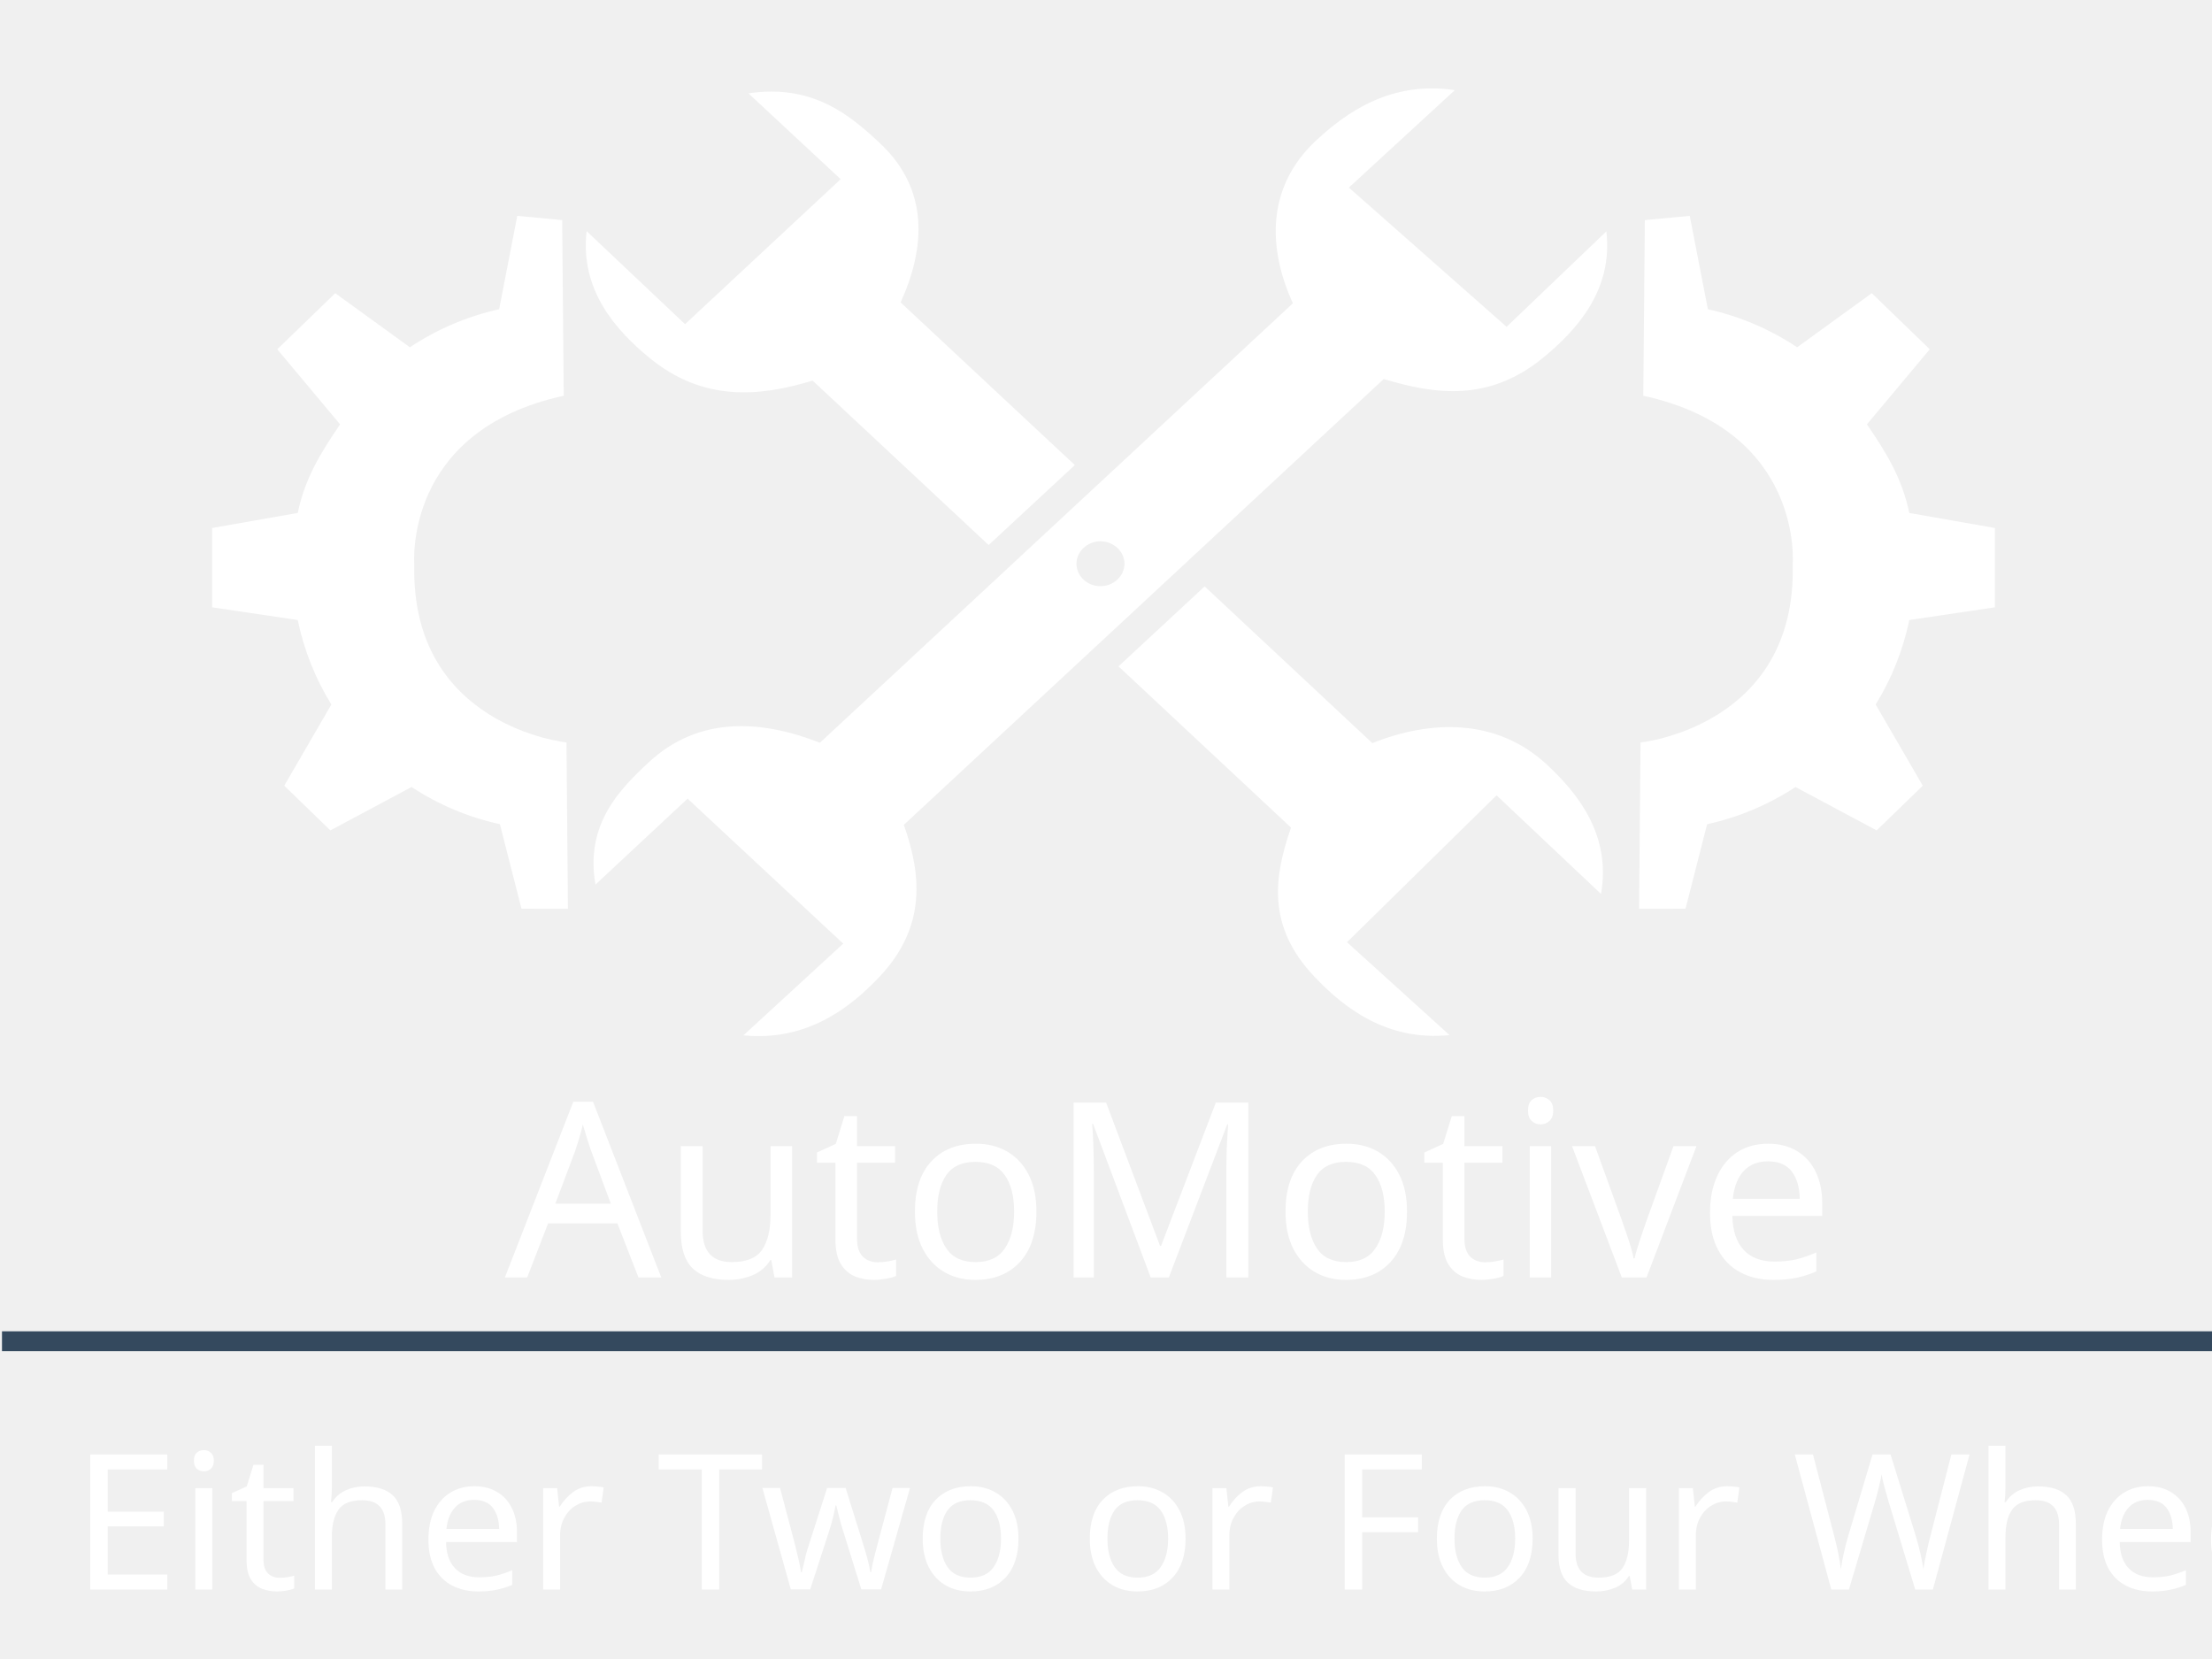
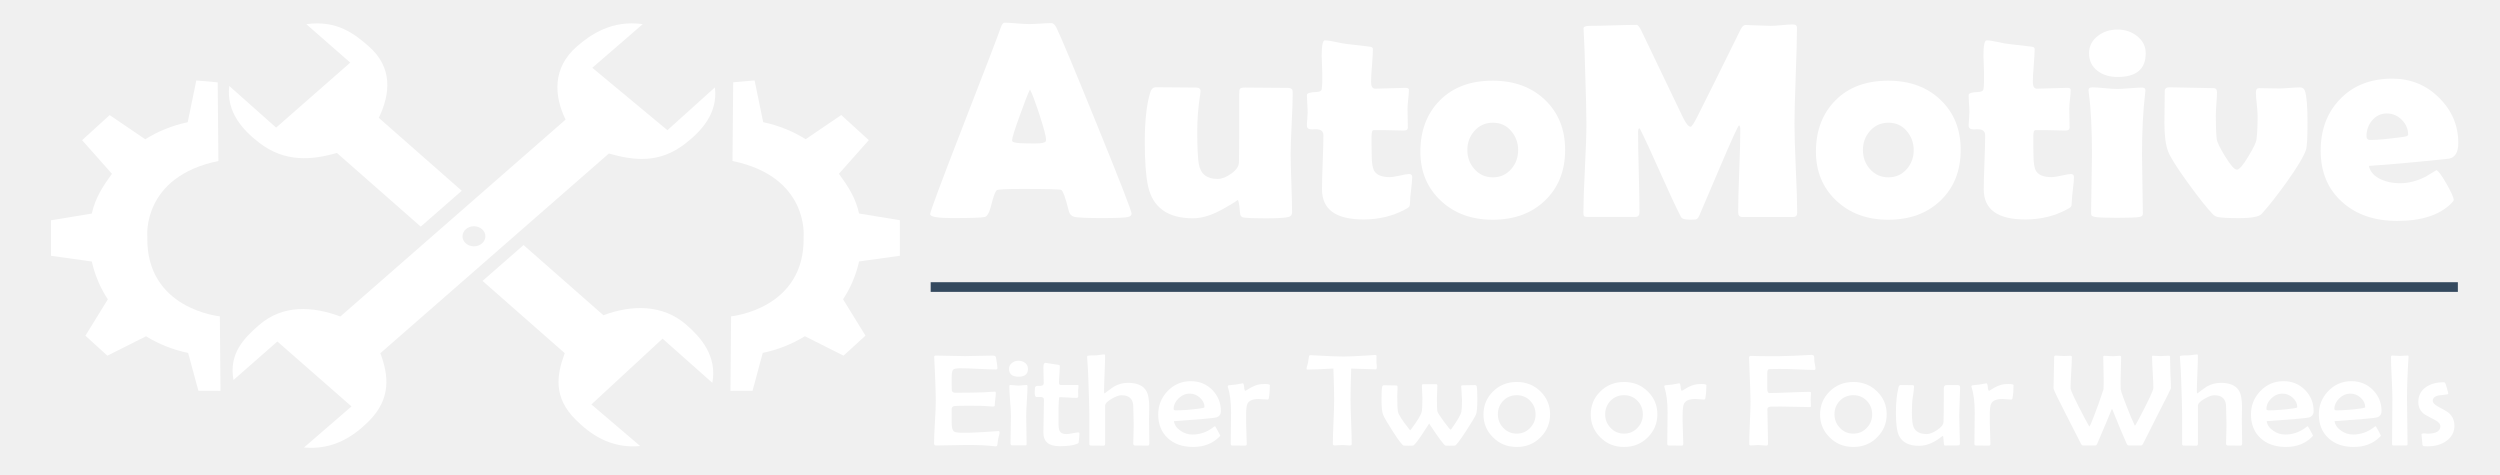
- <svg xmlns="http://www.w3.org/2000/svg" version="1.1" id="Layer_1" x="0px" y="0px" viewBox="0 0 200 150" style="enable-background:new 0 0 200 150;" xml:space="preserve">
+ <svg xmlns="http://www.w3.org/2000/svg" version="1.1" id="Layer_1" x="0px" y="0px" viewBox="0 0 465.09 88.21" style="enable-background:new 0 0 465.09 88.21;" xml:space="preserve">
  <style type="text/css">
	.st0{fill:#FFFFFF;}
- 	.st1{font-family:'BerlinSansFB-Reg';}
- 	.st2{font-size:17.113px;}
- 	.st3{fill:#FFFFFF;stroke:#34495E;stroke-width:1.799;stroke-miterlimit:10;}
- 	.st4{font-family:'BerlinSansFBDemi-Bold';}
- 	.st5{font-size:22.161px;}
+ 	.st1{fill:#FFFFFF;stroke:#34495E;stroke-width:1.799;stroke-miterlimit:10;}
</style>
-   <path class="st0" d="M50.97,35.78l-0.14-15.88l-4.06-0.38l-1.64,8.44c-2.93,0.65-5.65,1.83-8.07,3.44l-6.75-4.89l-5.24,5.07  l5.68,6.79l0,0c-1.75,2.55-3.18,4.88-3.83,8.01l-7.74,1.36v7.17l7.74,1.15c0.57,2.75,1.61,5.32,3.04,7.64l-4.26,7.34l4.17,4.04  l7.34-3.92c2.4,1.57,5.1,2.73,7.99,3.36l1.95,7.64l4.2,0.01l-0.13-15.04c0,0-14.12-1.43-13.76-16.1  C37.47,51.03,36.41,38.96,50.97,35.78z" />
-   <path class="st0" d="M148.58,35.78l0.14-15.88l4.06-0.38l1.64,8.44c2.93,0.65,5.65,1.83,8.07,3.44l6.75-4.89l5.24,5.07l-5.68,6.79  l0,0c1.75,2.55,3.18,4.88,3.83,8.01l7.74,1.36v7.17l-7.74,1.15c-0.57,2.75-1.61,5.32-3.04,7.64l4.26,7.34l-4.17,4.04l-7.34-3.92  c-2.4,1.57-5.1,2.73-7.99,3.36l-1.95,7.64l-4.2,0.01l0.13-15.04c0,0,14.12-1.43,13.76-16.1C162.08,51.03,163.15,38.96,148.58,35.78z  " />
+   <path class="st0" d="M40.63,29.95L40.5,15.32l-3.98-0.35l-1.6,7.77c-2.87,0.6-5.54,1.69-7.9,3.17l-6.62-4.5l-5.13,4.67l5.56,6.26  l0,0c-1.72,2.35-3.11,4.49-3.75,7.39l-7.59,1.25v6.61l7.59,1.06c0.56,2.53,1.58,4.91,2.98,7.04l-4.17,6.76l4.08,3.72l7.2-3.61  c2.35,1.45,4.99,2.51,7.83,3.1l1.91,7.04l4.11,0.01l-0.12-13.86c0,0-13.83-1.32-13.49-14.84C27.4,44.01,26.36,32.88,40.63,29.95z" />
+   <path class="st0" d="M136.27,29.95l0.13-14.64l3.98-0.35l1.6,7.77c2.87,0.6,5.54,1.69,7.9,3.17l6.62-4.5l5.13,4.67l-5.56,6.26l0,0  c1.72,2.35,3.11,4.49,3.75,7.39l7.59,1.25v6.61l-7.59,1.06c-0.56,2.53-1.58,4.91-2.98,7.04l4.17,6.76l-4.08,3.72l-7.2-3.61  c-2.35,1.45-4.99,2.51-7.83,3.1L140,72.7l-4.11,0.01l0.12-13.86c0,0,13.83-1.32,13.49-14.84C149.5,44.01,150.54,32.88,136.27,29.95z  " />
  <g>
-     <path class="st0" d="M124.08,67.19l-15.16-14.17l-7.79,7.23l15.6,14.58c-1.53,4.4-2.23,8.89,2.1,13.46   c2.64,2.79,6.52,5.87,12.23,5.3l-9.27-8.4l13.52-13.28l9.45,8.92c0.95-5.44-2.24-9.22-4.88-11.68   C135.32,64.9,129.34,65.09,124.08,67.19z" />
-     <path class="st0" d="M81.43,27.34c2.22-4.89,2.64-10.19-1.9-14.42c-2.64-2.46-6.02-5.36-11.86-4.48l8.34,7.76L61.94,29.31   l-8.9-8.41c-0.62,5.32,2.66,8.97,5.65,11.43c4.91,4.05,10.04,3.53,14.78,2.08l15.92,14.87l7.79-7.23L81.43,27.34z" />
+     <path class="st0" d="M112.26,58.65L97.4,45.59l-7.63,6.67l15.29,13.44c-1.5,4.06-2.18,8.2,2.06,12.4   c2.59,2.57,6.39,5.41,11.98,4.88l-9.08-7.74l13.24-12.24l9.26,8.22c0.93-5.02-2.19-8.49-4.79-10.76   C123.27,56.53,117.42,56.71,112.26,58.65z" />
+     <path class="st0" d="M70.47,21.92c2.18-4.51,2.59-9.39-1.86-13.29c-2.59-2.27-5.9-4.94-11.62-4.13l8.17,7.15L51.37,23.74   l-8.72-7.75c-0.6,4.9,2.6,8.27,5.54,10.54c4.81,3.73,9.84,3.26,14.48,1.92l15.6,13.71l7.63-6.67L70.47,21.92z" />
  </g>
-   <path class="st0" d="M145.24,20.92l-9.02,8.63l-14.26-12.59l9.58-8.81c-5.84-0.88-9.89,2.09-12.54,4.55  c-4.56,4.25-4.35,9.82-2.1,14.72L74.13,67.16c-5.25-2.07-10.93-2.46-15.48,1.77c-2.64,2.46-5.76,5.61-4.81,11.05l8.33-7.77  l14.07,13.11l-9.02,8.29c5.71,0.57,9.63-2.48,12.27-5.26c4.34-4.58,3.79-9.35,2.23-13.77l43.39-40.31  c4.72,1.42,9.55,2.07,14.44-1.95C142.54,29.86,145.86,26.24,145.24,20.92z M101.67,50.97c0,1.11-0.98,2.03-2.17,2.03  c-1.2,0-2.17-0.91-2.17-2.03v0c0-1.11,0.98-2.03,2.17-2.03C100.69,48.95,101.67,49.86,101.67,50.97L101.67,50.97z" />
+   <path class="st0" d="M133,16.26l-8.84,7.96l-13.97-11.61l9.38-8.12c-5.73-0.81-9.69,1.92-12.29,4.19  c-4.47,3.92-4.27,9.05-2.06,13.57L63.32,58.88c-5.15-1.91-10.71-2.27-15.17,1.63c-2.59,2.27-5.64,5.17-4.71,10.18l8.16-7.16  l13.79,12.08l-8.84,7.64c5.59,0.53,9.43-2.28,12.02-4.85c4.26-4.22,3.72-8.62,2.19-12.69l42.51-37.15c4.63,1.31,9.35,1.91,14.15-1.8  C130.36,24.5,133.6,21.16,133,16.26z M90.3,43.96c0,1.03-0.96,1.87-2.13,1.87c-1.17,0-2.13-0.84-2.13-1.87v0  c0-1.03,0.96-1.87,2.13-1.87C89.34,42.09,90.3,42.93,90.3,43.96L90.3,43.96z" />
  <g>
-     <text transform="matrix(1.0205 0 0 1 6.4677 143.7219)" class="st0 st1 st2">Either Two or Four Wheels</text>
+     <path class="st0" d="M210.52,39.74c0,0.3-0.22,0.52-0.67,0.63c-0.53,0.14-2.19,0.2-4.96,0.2c-2.54,0-4.18-0.07-4.91-0.2   c-0.6-0.12-0.99-0.5-1.15-1.14c-0.6-2.43-1.08-3.73-1.41-3.9c-0.28-0.12-2.67-0.18-7.15-0.18c-3.02,0-4.63,0.08-4.83,0.23   c-0.3,0.27-0.64,1.17-1.01,2.71c-0.34,1.4-0.75,2.16-1.23,2.28c-0.6,0.14-2.63,0.2-6.08,0.2c-2.72,0-4.08-0.24-4.08-0.73   c0-0.44,2.01-5.84,6.03-16.19c4.36-11.2,6.72-17.36,7.09-18.47c0.21-0.64,0.46-0.96,0.75-0.96c0.48,0,1.22,0.04,2.23,0.13   c1,0.08,1.76,0.13,2.25,0.13c0.48,0,1.19-0.03,2.12-0.09c0.93-0.06,1.63-0.09,2.09-0.09c0.34,0,0.65,0.28,0.93,0.84   c0.87,1.77,3.41,7.86,7.63,18.25C208.4,33.82,210.52,39.28,210.52,39.74z M191.61,16.65c-0.37,0.74-1,2.36-1.89,4.84   c-0.96,2.64-1.44,4.18-1.44,4.64c0,0.3,0.53,0.47,1.6,0.51c0.55,0.03,1.46,0.05,2.72,0.05c1.17,0,1.82-0.14,1.95-0.41   c0.04-0.08,0.05-0.2,0.05-0.35c0-0.56-0.41-2.09-1.23-4.61C192.57,18.88,191.99,17.33,191.61,16.65z" />
+     <path class="st0" d="M240.49,17.33c0,1.25-0.06,3.13-0.19,5.63c-0.12,2.5-0.19,4.38-0.19,5.63c0,1.22,0.04,3.04,0.13,5.47   c0.09,2.43,0.13,4.25,0.13,5.45c0,0.46-0.22,0.74-0.67,0.86c-0.68,0.17-2.11,0.25-4.29,0.25c-1.94,0-3.29-0.05-4.05-0.15   c-0.34-0.05-0.55-0.25-0.64-0.61c-0.05-0.51-0.11-1.01-0.16-1.52c-0.09-0.78-0.21-1.17-0.37-1.17c0.25,0-0.65,0.57-2.69,1.72   c-2.04,1.15-3.9,1.72-5.57,1.72c-4.71,0-7.5-2.02-8.37-6.06c-0.39-1.88-0.59-4.6-0.59-8.16c0-3.85,0.33-6.89,0.99-9.12   c0.2-0.69,0.56-1.04,1.09-1.04c0.82,0,2.06,0.01,3.73,0.03c1.67,0.02,2.91,0.03,3.73,0.03c0.55,0,0.83,0.22,0.83,0.66   c0,0.12-0.02,0.3-0.05,0.53c-0.37,2.3-0.56,4.63-0.56,6.99c0,2.94,0.1,4.95,0.29,6.03c0.32,1.86,1.48,2.79,3.49,2.79   c0.78,0,1.63-0.33,2.55-0.99c0.92-0.66,1.39-1.34,1.43-2.05c0.04-0.63,0.05-4.87,0.05-12.72c0-0.56,0.04-0.89,0.13-0.99   c0.11-0.17,0.43-0.25,0.96-0.25c0.87,0,2.18,0.01,3.93,0.03c1.75,0.02,3.06,0.03,3.93,0.03c0.53,0,0.84,0.13,0.93,0.38   C240.47,16.86,240.49,17.06,240.49,17.33z" />
+     <path class="st0" d="M262.72,32.95c0,0.51-0.07,1.28-0.2,2.31c-0.13,1.03-0.2,1.79-0.2,2.27c0,0.48-0.05,0.79-0.16,0.92   c-0.11,0.14-0.4,0.33-0.88,0.58c-2.29,1.2-4.84,1.8-7.63,1.8c-5.14,0-7.71-1.87-7.71-5.6c0-1.12,0.04-2.79,0.13-5.03   c0.09-2.24,0.13-3.92,0.13-5.03c0-0.74-0.45-1.12-1.36-1.12c-0.07,0-0.19,0-0.35,0c-0.16,0.02-0.28,0.03-0.35,0.03   c-0.68,0-1.01-0.23-1.01-0.68c0-0.27,0.02-0.68,0.07-1.24s0.07-0.97,0.07-1.24c0-0.35-0.02-0.9-0.07-1.62   c-0.04-0.73-0.07-1.27-0.07-1.62c0-0.34,0.57-0.52,1.71-0.56c0.64-0.02,0.99-0.19,1.04-0.51c0.11-0.64,0.14-1.66,0.11-3.04   c-0.07-2.18-0.11-3.22-0.11-3.12c0-1.96,0.2-2.94,0.59-2.94c0.48,0,1.16,0.1,2.05,0.3c1.01,0.22,1.72,0.35,2.11,0.38   c0.91,0.12,2.27,0.28,4.11,0.48c0.44,0.03,0.67,0.18,0.67,0.43c0,0.68-0.06,1.7-0.17,3.07c-0.12,1.37-0.17,2.4-0.17,3.09   c0,0.83,0.26,1.24,0.77,1.24c0.62,0,1.56-0.03,2.83-0.08c1.26-0.05,2.21-0.08,2.85-0.08c0.39,0,0.59,0.13,0.59,0.38   c0,0.39-0.04,0.97-0.13,1.75c-0.09,0.78-0.13,1.36-0.13,1.75c0,0.41,0.01,1,0.03,1.77c0.02,0.78,0.03,1.37,0.03,1.77   c0,0.35-0.26,0.53-0.77,0.53c-0.36,0-0.95-0.01-1.79-0.04c-0.84-0.03-1.43-0.04-1.79-0.04h-2c-0.27,0-0.4,0.37-0.4,1.11   c0,0.41,0,1.01,0,1.8c0.02,0.81,0.03,1.41,0.03,1.8c0,1.42,0.17,2.4,0.51,2.94c0.48,0.73,1.42,1.09,2.83,1.09   c0.44,0,1.08-0.1,1.91-0.29s1.41-0.29,1.75-0.29C262.54,32.39,262.72,32.57,262.72,32.95z" />
+     <path class="st0" d="M291.17,27.9c0,3.85-1.24,6.98-3.72,9.38c-2.48,2.4-5.74,3.6-9.77,3.6c-3.91,0-7.13-1.18-9.65-3.55   c-2.52-2.37-3.79-5.41-3.79-9.12c0-3.92,1.21-7.1,3.63-9.54c2.42-2.44,5.69-3.66,9.81-3.66c4.02,0,7.27,1.2,9.76,3.59   C289.93,20.98,291.17,24.08,291.17,27.9z M282.43,27.9c0-1.33-0.44-2.51-1.31-3.54c-0.87-1.02-2-1.53-3.39-1.53   c-1.4,0-2.56,0.52-3.47,1.57c-0.85,0.98-1.28,2.15-1.28,3.5c0,1.37,0.43,2.54,1.28,3.52c0.91,1.05,2.06,1.57,3.47,1.57   c1.39,0,2.53-0.52,3.44-1.57C282.01,30.45,282.43,29.27,282.43,27.9z" />
+     <path class="st0" d="M334.34,39.58c0,0.52-0.26,0.79-0.77,0.79h-9.44c-0.52,0-0.77-0.3-0.77-0.89c0-1.71,0.07-4.27,0.2-7.68   c0.13-3.41,0.2-5.97,0.2-7.68c0-0.49-0.08-0.75-0.24-0.79c-0.2,0.1-1.39,2.71-3.57,7.83c-1.28,3.01-2.56,6.01-3.84,9   c-0.18,0.39-0.4,0.62-0.67,0.68c-0.09,0.02-0.44,0.03-1.07,0.03c-0.92,0-1.48-0.17-1.65-0.51c-0.96-1.86-2.22-4.56-3.79-8.11   c-1.67-3.75-2.92-6.46-3.76-8.13c-0.04-0.08-0.12-0.18-0.24-0.28c-0.12,0.15-0.19,0.4-0.19,0.73c0,1.66,0.04,4.14,0.13,7.45   c0.09,3.31,0.13,5.79,0.13,7.45c0,0.59-0.25,0.89-0.75,0.89h-8.91c-0.36,0-0.57-0.05-0.65-0.16c-0.08-0.11-0.12-0.3-0.12-0.57   c0-1.84,0.09-4.61,0.28-8.3c0.19-3.69,0.28-6.46,0.28-8.3c0-1.96-0.09-5.63-0.27-11.02c-0.02-1.4-0.1-3.49-0.24-6.26l-0.03-0.43   c-0.02-0.34,0.36-0.51,1.12-0.51c0.98,0,2.44-0.03,4.4-0.09c1.95-0.06,3.42-0.09,4.4-0.09c0.19,0,0.47,0.35,0.83,1.06l7.79,16.24   c0.55,1.1,1.01,1.65,1.39,1.65c0.19,0,0.61-0.63,1.25-1.9c1.79-3.55,4.45-8.9,7.97-16.04c0.3-0.66,0.63-0.99,0.99-0.99   c0.52,0,1.29,0.03,2.33,0.08c1.04,0.05,1.83,0.08,2.36,0.08c0.44,0,1.12-0.04,2.04-0.13s1.6-0.13,2.04-0.13   c0.53,0,0.8,0.2,0.8,0.61c0,1.99-0.08,4.97-0.23,8.93c-0.15,3.96-0.23,6.94-0.23,8.93c0,1.84,0.08,4.6,0.24,8.29   C334.26,35.01,334.34,37.76,334.34,39.58z" />
+     <path class="st0" d="M364.76,27.9c0,3.85-1.24,6.98-3.72,9.38c-2.48,2.4-5.74,3.6-9.77,3.6c-3.91,0-7.13-1.18-9.65-3.55   c-2.52-2.37-3.79-5.41-3.79-9.12c0-3.92,1.21-7.1,3.63-9.54c2.42-2.44,5.69-3.66,9.81-3.66c4.02,0,7.27,1.2,9.76,3.59   C363.52,20.98,364.76,24.08,364.76,27.9z M356.02,27.9c0-1.33-0.44-2.51-1.31-3.54c-0.87-1.02-2-1.53-3.39-1.53   c-1.4,0-2.56,0.52-3.47,1.57c-0.85,0.98-1.28,2.15-1.28,3.5c0,1.37,0.43,2.54,1.28,3.52c0.91,1.05,2.06,1.57,3.47,1.57   c1.39,0,2.53-0.52,3.44-1.57C355.6,30.45,356.02,29.27,356.02,27.9z" />
+     <path class="st0" d="M385.83,32.95c0,0.51-0.07,1.28-0.2,2.31c-0.13,1.03-0.2,1.79-0.2,2.27c0,0.48-0.05,0.79-0.16,0.92   c-0.11,0.14-0.4,0.33-0.88,0.58c-2.29,1.2-4.84,1.8-7.63,1.8c-5.14,0-7.71-1.87-7.71-5.6c0-1.12,0.04-2.79,0.13-5.03   c0.09-2.24,0.13-3.92,0.13-5.03c0-0.74-0.45-1.12-1.36-1.12c-0.07,0-0.19,0-0.35,0c-0.16,0.02-0.27,0.03-0.35,0.03   c-0.68,0-1.01-0.23-1.01-0.68c0-0.27,0.02-0.68,0.07-1.24c0.04-0.56,0.07-0.97,0.07-1.24c0-0.35-0.02-0.9-0.07-1.62   c-0.05-0.73-0.07-1.27-0.07-1.62c0-0.34,0.57-0.52,1.71-0.56c0.64-0.02,0.99-0.19,1.04-0.51c0.11-0.64,0.14-1.66,0.11-3.04   c-0.07-2.18-0.11-3.22-0.11-3.12c0-1.96,0.19-2.94,0.59-2.94c0.48,0,1.16,0.1,2.05,0.3c1.01,0.22,1.71,0.35,2.11,0.38   c0.91,0.12,2.27,0.28,4.11,0.48c0.44,0.03,0.67,0.18,0.67,0.43c0,0.68-0.06,1.7-0.17,3.07c-0.12,1.37-0.17,2.4-0.17,3.09   c0,0.83,0.26,1.24,0.77,1.24c0.62,0,1.56-0.03,2.83-0.08c1.26-0.05,2.21-0.08,2.85-0.08c0.39,0,0.59,0.13,0.59,0.38   c0,0.39-0.04,0.97-0.13,1.75c-0.09,0.78-0.13,1.36-0.13,1.75c0,0.41,0.01,1,0.03,1.77c0.02,0.78,0.03,1.37,0.03,1.77   c0,0.35-0.26,0.53-0.77,0.53c-0.36,0-0.95-0.01-1.79-0.04c-0.84-0.03-1.43-0.04-1.79-0.04h-2c-0.27,0-0.4,0.37-0.4,1.11   c0,0.41,0,1.01,0,1.8c0.02,0.81,0.03,1.41,0.03,1.8c0,1.42,0.17,2.4,0.51,2.94c0.48,0.73,1.42,1.09,2.83,1.09   c0.44,0,1.08-0.1,1.91-0.29s1.41-0.29,1.75-0.29C385.64,32.39,385.83,32.57,385.83,32.95z" />
+     <path class="st0" d="M398.49,28.74c0,1.23,0.03,3.07,0.08,5.51c0.05,2.44,0.08,4.27,0.08,5.49c0,0.35-0.22,0.57-0.67,0.63   c-0.6,0.1-1.96,0.15-4.08,0.15c-2.13,0-3.5-0.05-4.11-0.15c-0.39-0.07-0.63-0.18-0.72-0.33c-0.04-0.07-0.05-0.32-0.05-0.76   c0-1.17,0.03-2.92,0.08-5.26c0.05-2.34,0.08-4.1,0.08-5.28c0-4.8-0.2-8.62-0.59-11.45c-0.04-0.27-0.05-0.45-0.05-0.53   c0-0.34,0.24-0.51,0.72-0.51c0.5,0,1.26,0.05,2.28,0.15c1.02,0.1,1.79,0.15,2.31,0.15c0.52,0,1.29-0.04,2.32-0.13   c1.03-0.08,1.8-0.13,2.32-0.13c0.43,0,0.64,0.17,0.64,0.51c0,0.07-0.02,0.23-0.05,0.48C398.69,20.58,398.49,24.4,398.49,28.74z    M399.18,9.91c0,2.94-1.74,4.41-5.23,4.41c-1.49,0-2.73-0.37-3.71-1.12c-1.07-0.81-1.6-1.91-1.6-3.29c0-1.32,0.55-2.4,1.65-3.24   c1.01-0.78,2.23-1.17,3.65-1.17c1.39,0,2.59,0.4,3.6,1.19C398.64,7.54,399.18,8.61,399.18,9.91z" />
+     <path class="st0" d="M429.28,22.78c0,2.89-0.1,4.6-0.29,5.12c-0.41,1.2-1.63,3.24-3.68,6.11c-1.78,2.47-3.3,4.39-4.56,5.78   c-0.46,0.52-1.86,0.79-4.19,0.79c-2.03,0-3.34-0.07-3.95-0.2c-0.37-0.08-0.68-0.25-0.93-0.51c-1.07-1.1-2.59-3.01-4.56-5.73   c-2.12-2.92-3.38-4.92-3.79-6.01c-0.44-1.17-0.67-2.91-0.67-5.25c0-0.66,0.01-1.65,0.03-2.98c0.02-1.33,0.03-2.33,0.03-3   c0-0.44,0.31-0.66,0.93-0.66c0.91,0,2.27,0.03,4.09,0.08s3.19,0.08,4.09,0.08c0.41,0,0.61,0.26,0.61,0.79   c0,0.47-0.04,1.19-0.11,2.14c-0.07,0.95-0.11,1.68-0.11,2.17c0,1.76,0.05,3.19,0.16,4.31c0.05,0.57,0.57,1.66,1.55,3.24   c1.01,1.67,1.75,2.51,2.21,2.51c0.44,0,1.16-0.82,2.13-2.46c0.94-1.54,1.45-2.59,1.52-3.14c0.14-1.2,0.21-2.65,0.21-4.36   c0-0.49-0.05-1.23-0.16-2.22c-0.11-0.99-0.16-1.72-0.16-2.19c0-0.52,0.19-0.79,0.56-0.79c0.43,0,1.06,0.01,1.91,0.03   c0.84,0.02,1.48,0.03,1.91,0.03c0.43,0,1.07-0.03,1.93-0.1c0.86-0.07,1.51-0.1,1.93-0.1c0.44,0,0.74,0.22,0.88,0.66   C429.13,17.87,429.28,19.83,429.28,22.78z" />
+     <path class="st0" d="M457.33,26.61c0,1.71-0.58,2.68-1.73,2.91c-0.2,0.03-2.04,0.22-5.52,0.56c-2.1,0.22-5.23,0.48-9.39,0.79   c0.25,1.1,1,1.93,2.27,2.51c1.03,0.47,2.2,0.71,3.52,0.71c1.58,0,3.17-0.41,4.77-1.22c0.68-0.41,1.35-0.81,2.03-1.22   c0.37,0.17,1,1.03,1.88,2.58c0.88,1.55,1.32,2.54,1.32,2.97c0,0.12-0.13,0.31-0.4,0.58c-2.17,2.21-5.54,3.32-10.11,3.32   c-4.23,0-7.64-1.17-10.24-3.52c-2.67-2.38-4-5.57-4-9.55c0-3.89,1.19-7.07,3.57-9.55c2.45-2.57,5.71-3.85,9.76-3.85   c3.41,0,6.31,1.18,8.69,3.55C456.14,20.54,457.33,23.35,457.33,26.61z M448,25.06c0-1.05-0.39-1.97-1.17-2.76   c-0.78-0.79-1.72-1.19-2.8-1.19c-1.12,0-2.04,0.45-2.77,1.34c-0.68,0.83-1.01,1.8-1.01,2.91c0,0.46,0.25,0.68,0.75,0.68   c1.32,0,3.36-0.19,6.13-0.58C447.71,25.39,448,25.25,448,25.06z" />
  </g>
-   <line class="st3" x1="0.18" y1="121.27" x2="200.18" y2="121.27" />
-   <text transform="matrix(1 0 0 1 45.6498 115.5039)" class="st0 st4 st5">AutoMotive</text>
+   <line class="st1" x1="173.14" y1="53.4" x2="457.25" y2="53.4" />
+   <g>
+     <g>
+       <path class="st0" d="M185.95,80.48c0,0.13-0.03,0.31-0.1,0.55c-0.08,0.3-0.12,0.48-0.14,0.55c-0.03,0.29-0.09,0.7-0.18,1.25    c-0.04,0.14-0.15,0.21-0.33,0.21c-0.09,0-0.25-0.02-0.49-0.05c-1.05-0.14-2.68-0.21-4.88-0.21c-0.62,0-1.56,0.02-2.82,0.05    c-1.25,0.03-2.19,0.05-2.82,0.05c-0.28,0-0.42-0.12-0.42-0.35c0-0.89,0.05-2.23,0.16-4.01c0.11-1.78,0.16-3.12,0.16-4.01    c0-0.91-0.05-2.6-0.15-5.07c-0.02-0.64-0.06-1.59-0.14-2.85l-0.01-0.17c-0.01-0.18,0.1-0.27,0.33-0.27c0.6,0,1.49,0.02,2.69,0.05    c1.19,0.03,2.09,0.05,2.69,0.05c0.57,0,1.43-0.02,2.57-0.05c1.14-0.03,1.99-0.05,2.57-0.05c0.4,0,0.62,0.12,0.65,0.35    c0.18,1.05,0.27,1.7,0.27,1.96c0,0.18-0.09,0.27-0.28,0.27c-0.73,0-1.82-0.04-3.3-0.11c-1.47-0.08-2.58-0.11-3.32-0.11    c-0.7,0-1.14,0.09-1.33,0.26c-0.18,0.17-0.28,0.61-0.28,1.3v1.78c0,0.49,0.01,0.77,0.04,0.85c0.08,0.25,0.3,0.37,0.67,0.37    c0.1,0,0.25,0,0.44-0.01c0.2,0,0.34,0,0.44,0c1.67,0,3.17-0.03,4.51-0.08c0.52-0.02,1.13-0.06,1.84-0.12    c0.18-0.02,0.27,0.06,0.27,0.21c0,0.25-0.03,0.64-0.1,1.17c-0.06,0.52-0.1,0.92-0.1,1.18c0,0.14-0.13,0.21-0.38,0.21    c-0.1,0-0.48-0.03-1.14-0.08c-0.48-0.05-1.55-0.07-3.23-0.07c-1.41,0-2.3,0.02-2.68,0.05c-0.34,0.02-0.54,0.19-0.59,0.5    c0.01-0.06,0.01,0.25,0.01,0.92v1.76c0,0.83,0.14,1.34,0.41,1.55c0.21,0.17,0.75,0.25,1.6,0.25l1.41-0.01    c0.6,0,2.27-0.1,5.03-0.29l0.19-0.01C185.87,80.16,185.95,80.26,185.95,80.48z" />
+       <path class="st0" d="M191.24,68.61c0,0.98-0.58,1.47-1.75,1.47c-1.19,0-1.78-0.49-1.78-1.47c0-0.44,0.18-0.8,0.55-1.09    c0.34-0.27,0.75-0.41,1.23-0.41s0.89,0.14,1.24,0.42C191.07,67.82,191.24,68.18,191.24,68.61z M191.15,71.85    c0,0.61-0.04,1.54-0.12,2.77c-0.08,1.24-0.12,2.16-0.12,2.78c0,0.58,0.01,1.45,0.04,2.61c0.03,1.16,0.04,2.02,0.04,2.59    c0,0.17-0.08,0.25-0.23,0.25h-2.5c-0.18,0-0.27-0.16-0.27-0.49c0-0.55,0.01-1.37,0.04-2.47c0.03-1.1,0.04-1.93,0.04-2.49    c0-0.62-0.05-1.55-0.15-2.79c-0.1-1.24-0.15-2.17-0.15-2.79c0-0.14,0.09-0.2,0.27-0.2c0.15,0,0.39,0.02,0.71,0.06    c0.32,0.04,0.56,0.06,0.72,0.06c0.16,0,0.4-0.02,0.72-0.06c0.32-0.04,0.56-0.06,0.72-0.06C191.08,71.62,191.15,71.69,191.15,71.85    z" />
+       <path class="st0" d="M200.82,80.68c0,0.17-0.02,0.41-0.05,0.71c-0.04,0.37-0.07,0.62-0.08,0.73c-0.01,0.14-0.02,0.23-0.04,0.26    c-0.03,0.06-0.12,0.11-0.24,0.17c-0.7,0.31-1.8,0.46-3.3,0.46c-2,0-3-0.84-3-2.53c0-0.68,0.02-1.69,0.05-3.05    c0.03-1.35,0.05-2.37,0.05-3.05c0-0.33-0.18-0.5-0.52-0.52c-0.32,0-0.63,0-0.93-0.01c-0.18-0.04-0.27-0.37-0.27-0.98    c0-0.23,0.02-0.47,0.05-0.73c0.03-0.19,0.16-0.31,0.41-0.35c0.21,0,0.42,0,0.63-0.01c0.39-0.02,0.59-0.18,0.59-0.49    c0-0.32-0.01-0.8-0.03-1.45c-0.02-0.65-0.03-1.14-0.03-1.47c0-0.58,0.12-0.87,0.36-0.87c0.08,0,0.88,0.12,2.41,0.37    c0.2,0.02,0.29,0.11,0.29,0.26c0,0.35-0.03,0.87-0.08,1.57c-0.06,0.7-0.08,1.22-0.08,1.57c0,0.23,0.12,0.35,0.35,0.35h3.07    c0.15,0,0.22,0.05,0.22,0.14s-0.01,0.25-0.04,0.46c-0.03,0.21-0.04,0.37-0.04,0.47c0,0.12,0,0.3,0.01,0.55    c0.01,0.25,0.01,0.43,0.01,0.55c0,0.15-0.12,0.23-0.36,0.23c-0.34,0-0.86-0.02-1.55-0.07c-0.69-0.04-1.21-0.07-1.55-0.07    c-0.07,0-0.12,0.23-0.15,0.68c-0.04,0.56-0.06,1.35-0.06,2.37v1.78c0,0.68,0.07,1.16,0.2,1.43c0.2,0.41,0.63,0.62,1.27,0.62    c0.26,0,0.65-0.05,1.16-0.16c0.51-0.11,0.89-0.16,1.14-0.16C200.77,80.47,200.82,80.54,200.82,80.68z" />
+       <path class="st0" d="M213.82,82.46c0,0.3-0.09,0.44-0.27,0.44c-0.26,0-0.67-0.01-1.2-0.01c-0.54-0.01-0.94-0.01-1.2-0.01    c-0.21,0-0.32-0.13-0.32-0.39c0-0.38,0.01-0.96,0.04-1.73c0.03-0.77,0.04-1.35,0.04-1.74c0-0.37-0.01-0.92-0.04-1.66    c-0.03-0.74-0.04-1.3-0.04-1.68c0-1.43-0.73-2.15-2.18-2.15c-0.47,0-1.08,0.22-1.84,0.66c-0.81,0.47-1.22,0.9-1.22,1.29v7.08    c0,0.23-0.09,0.35-0.27,0.35c-0.26,0-0.66-0.01-1.19-0.01c-0.53-0.01-0.93-0.01-1.19-0.01c-0.2,0-0.29-0.11-0.29-0.32v-5.76    c0-0.94-0.06-2.93-0.17-5.99c-0.02-0.95-0.09-2.35-0.22-4.2c-0.02-0.1-0.03-0.16-0.03-0.19c0-0.13,0.05-0.22,0.15-0.25    c0.15-0.05,0.63-0.07,1.45-0.07c0.18,0,0.45-0.03,0.81-0.09c0.36-0.06,0.62-0.09,0.78-0.09c0.11,0,0.17,0.08,0.17,0.23    c0,0.75-0.03,1.87-0.1,3.37c-0.06,1.5-0.1,2.62-0.1,3.37c0,0.18,0.03,0.28,0.1,0.29c0.44-0.34,1-0.76,1.69-1.24    c0.84-0.48,1.72-0.73,2.65-0.73c1.6,0,2.71,0.45,3.32,1.34c0.44,0.65,0.65,1.68,0.65,3.1c0,0.25-0.01,0.63-0.02,1.14    s-0.02,0.89-0.02,1.14c0,0.51,0.01,1.27,0.03,2.28C213.82,81.2,213.82,81.96,213.82,82.46z" />
+       <path class="st0" d="M227.13,76.47c0,0.59-0.27,0.98-0.82,1.18c-0.37,0.13-3.01,0.36-7.92,0.7c0.11,0.7,0.52,1.3,1.24,1.79    c0.68,0.47,1.42,0.7,2.2,0.7c1.35,0,2.59-0.41,3.71-1.22c0.14-0.1,0.27-0.21,0.41-0.31c0.07,0,0.11,0.01,0.13,0.02    c0.02,0.02,0.18,0.29,0.48,0.83c0.3,0.54,0.45,0.82,0.45,0.86c0,0.05-0.07,0.14-0.2,0.27c-1.25,1.24-2.86,1.86-4.83,1.86    c-1.98,0-3.56-0.55-4.74-1.65c-1.18-1.1-1.77-2.57-1.77-4.41c0-1.64,0.56-3.06,1.69-4.28c1.19-1.26,2.64-1.9,4.37-1.9    c1.6,0,2.94,0.55,4.02,1.65C226.6,73.65,227.13,74.95,227.13,76.47z M224.08,75.74c0-0.66-0.28-1.24-0.84-1.75    c-0.56-0.51-1.19-0.76-1.89-0.76c-0.79,0-1.48,0.29-2.09,0.88c-0.61,0.59-0.92,1.25-0.92,1.98c0,0.17,0.15,0.25,0.46,0.25    c1.26,0,2.77-0.12,4.53-0.36C223.83,75.92,224.08,75.84,224.08,75.74z" />
+       <path class="st0" d="M236.24,71.68c0,0.87-0.06,1.67-0.19,2.38c-0.03,0.18-0.11,0.27-0.26,0.27c-0.18,0-0.45-0.02-0.81-0.05    c-0.36-0.04-0.64-0.05-0.83-0.05c-1.07,0-1.76,0.28-2.06,0.85c-0.18,0.34-0.27,1.05-0.27,2.13v1.31c0,0.45,0.02,1.12,0.06,2.03    c0.04,0.91,0.06,1.58,0.06,2.03c0,0.21-0.1,0.32-0.29,0.32c-0.26,0-0.67-0.01-1.2-0.01c-0.54-0.01-0.94-0.01-1.2-0.01    c-0.2,0-0.29-0.1-0.29-0.3c0-0.64,0.01-1.61,0.03-2.91c0.02-1.3,0.03-2.27,0.03-2.92c0-1.96-0.2-3.54-0.59-4.73    c-0.02-0.06-0.03-0.11-0.03-0.14c0-0.1,0.06-0.16,0.17-0.2c0.32-0.03,0.76-0.08,1.33-0.14c0.92-0.16,1.35-0.24,1.28-0.24    c0.14,0,0.23,0.23,0.27,0.7c0.04,0.47,0.12,0.7,0.23,0.7c0.02,0,0.04-0.01,0.06-0.02c0.35-0.21,0.7-0.41,1.05-0.62    c0.38-0.21,0.78-0.37,1.18-0.48c0.33-0.1,0.76-0.14,1.28-0.14C235.91,71.43,236.24,71.51,236.24,71.68z" />
+       <path class="st0" d="M256.13,68.4c0,0.21-0.08,0.31-0.23,0.31c-0.24,0-1.75-0.05-4.53-0.14c-0.08,2.42-0.12,4.37-0.12,5.83    c0,0.91,0.04,2.29,0.11,4.11c0.07,1.83,0.11,3.2,0.11,4.11c0,0.17-0.12,0.25-0.37,0.25c-0.15,0-0.39-0.01-0.7-0.04    c-0.32-0.02-0.55-0.04-0.72-0.04c-0.15,0-0.39,0.01-0.7,0.04c-0.32,0.02-0.55,0.04-0.7,0.04c-0.21,0-0.32-0.1-0.32-0.3    c0-0.91,0.04-2.27,0.12-4.08c0.08-1.82,0.12-3.18,0.12-4.1c0-1.41-0.05-3.36-0.14-5.83c-2.2,0.13-3.81,0.19-4.84,0.19    c-0.1,0-0.15-0.04-0.15-0.12c0-0.14,0.04-0.35,0.12-0.62c0.09-0.35,0.15-0.56,0.17-0.62c0.02-0.28,0.08-0.66,0.18-1.16    c0.04-0.1,0.12-0.16,0.22-0.16l0.15,0.01c3.02,0.17,5.01,0.25,5.98,0.25c0.85,0,2.25-0.06,4.19-0.18    c1.32-0.08,1.87-0.12,1.65-0.12c0.22,0,0.35,0.07,0.37,0.21c-0.02-0.09-0.03,0.3-0.03,1.16c0,0.1,0.01,0.26,0.04,0.48    S256.13,68.29,256.13,68.4z" />
+       <path class="st0" d="M274.84,74.33c0,1.49-0.09,2.43-0.27,2.81c-0.24,0.52-0.87,1.57-1.89,3.14c-1.11,1.69-1.78,2.57-2.01,2.62    c-0.07,0.02-0.41,0.02-1.02,0.02c-0.42,0-0.66-0.01-0.73-0.02c-0.27-0.06-1.28-1.43-3.05-4.1c-0.49,0.75-0.98,1.5-1.47,2.25    c-0.8,1.18-1.31,1.79-1.54,1.85c-0.07,0.02-0.35,0.02-0.85,0.02c-0.5,0-0.79-0.01-0.86-0.02c-0.26-0.06-0.93-0.92-2.01-2.6    c-1.02-1.58-1.63-2.63-1.84-3.16c-0.2-0.48-0.29-1.41-0.29-2.81c0-1.17,0.04-1.97,0.13-2.4c0.04-0.17,0.15-0.26,0.32-0.26    c0.26,0,0.64,0.01,1.15,0.02c0.51,0.02,0.9,0.02,1.15,0.02c0.16,0,0.24,0.12,0.24,0.37c0,0.17-0.01,0.44-0.03,0.79    c-0.02,0.35-0.03,0.62-0.03,0.79c0,1.38,0.04,2.36,0.13,2.93c0.08,0.5,0.75,1.55,2.01,3.15c0.15,0.19,0.24,0.29,0.27,0.29    s0.1-0.09,0.23-0.26c1.11-1.5,1.74-2.53,1.89-3.08c0.1-0.38,0.15-1.24,0.15-2.56c0-0.27-0.02-0.67-0.05-1.2    c-0.03-0.53-0.05-0.93-0.05-1.19c0-0.17,0.08-0.26,0.23-0.26h2.45c0.14,0,0.2,0.1,0.2,0.31c0,0.25-0.01,0.64-0.04,1.15    c-0.03,0.51-0.04,0.9-0.04,1.15c0,1.41,0.03,2.22,0.08,2.44c0.05,0.22,0.45,0.84,1.2,1.87c0.75,1.03,1.18,1.54,1.29,1.54    c0.03,0,0.1-0.1,0.23-0.29c1.08-1.53,1.67-2.56,1.75-3.08c0.08-0.43,0.12-1.16,0.12-2.18c0-0.3-0.03-0.74-0.08-1.31    s-0.08-0.98-0.08-1.22c0-0.12,0.09-0.18,0.26-0.18c0.26,0,0.64-0.01,1.14-0.02c0.5-0.02,0.88-0.02,1.14-0.02    c0.19,0,0.3,0.08,0.35,0.24C274.8,72.19,274.84,73.01,274.84,74.33z" />
+       <path class="st0" d="M288.37,77.07c0,1.66-0.58,3.08-1.75,4.26c-1.19,1.22-2.68,1.82-4.44,1.82c-1.78,0-3.26-0.6-4.45-1.81    c-1.17-1.17-1.75-2.58-1.75-4.24c0-1.66,0.58-3.08,1.75-4.25c1.2-1.19,2.69-1.79,4.45-1.79c1.76,0,3.23,0.6,4.43,1.79    C287.78,74.01,288.37,75.41,288.37,77.07z M285.67,77.09c0-0.97-0.32-1.8-0.96-2.48c-0.67-0.72-1.51-1.09-2.54-1.09    c-1.02,0-1.87,0.36-2.55,1.07c-0.64,0.69-0.96,1.52-0.96,2.49c0,0.95,0.32,1.78,0.97,2.48c0.68,0.74,1.53,1.11,2.53,1.11    c1.02,0,1.86-0.37,2.54-1.11C285.35,78.87,285.67,78.05,285.67,77.09z" />
+       <path class="st0" d="M308.33,77.07c0,1.66-0.58,3.08-1.75,4.26c-1.19,1.22-2.68,1.82-4.44,1.82c-1.78,0-3.26-0.6-4.45-1.81    c-1.17-1.17-1.75-2.58-1.75-4.24c0-1.66,0.58-3.08,1.75-4.25c1.2-1.19,2.69-1.79,4.45-1.79c1.76,0,3.24,0.6,4.43,1.79    C307.74,74.01,308.33,75.41,308.33,77.07z M305.63,77.09c0-0.97-0.32-1.8-0.96-2.48c-0.67-0.72-1.51-1.09-2.54-1.09    c-1.02,0-1.87,0.36-2.55,1.07c-0.64,0.69-0.96,1.52-0.96,2.49c0,0.95,0.32,1.78,0.97,2.48c0.68,0.74,1.53,1.11,2.53,1.11    c1.02,0,1.86-0.37,2.54-1.11C305.31,78.87,305.63,78.05,305.63,77.09z" />
+       <path class="st0" d="M317.45,71.68c0,0.87-0.06,1.67-0.19,2.38c-0.03,0.18-0.11,0.27-0.26,0.27c-0.18,0-0.45-0.02-0.81-0.05    c-0.36-0.04-0.64-0.05-0.83-0.05c-1.08,0-1.76,0.28-2.06,0.85c-0.18,0.34-0.27,1.05-0.27,2.13v1.31c0,0.45,0.02,1.12,0.06,2.03    c0.04,0.91,0.06,1.58,0.06,2.03c0,0.21-0.1,0.32-0.29,0.32c-0.27,0-0.67-0.01-1.2-0.01c-0.54-0.01-0.94-0.01-1.2-0.01    c-0.2,0-0.29-0.1-0.29-0.3c0-0.64,0.01-1.61,0.03-2.91c0.02-1.3,0.03-2.27,0.03-2.92c0-1.96-0.2-3.54-0.59-4.73    c-0.02-0.06-0.03-0.11-0.03-0.14c0-0.1,0.06-0.16,0.17-0.2c0.32-0.03,0.76-0.08,1.33-0.14c0.92-0.16,1.35-0.24,1.28-0.24    c0.14,0,0.23,0.23,0.27,0.7c0.04,0.47,0.12,0.7,0.23,0.7c0.02,0,0.04-0.01,0.06-0.02c0.35-0.21,0.7-0.41,1.05-0.62    c0.38-0.21,0.78-0.37,1.18-0.48c0.33-0.1,0.76-0.14,1.28-0.14C317.12,71.43,317.45,71.51,317.45,71.68z" />
+       <path class="st0" d="M337.75,68.59c0,0.15-0.09,0.23-0.27,0.23c-0.66,0-1.76-0.04-3.28-0.11c-1.42-0.06-2.51-0.09-3.28-0.07    l-0.93,0.01c-0.6,0.01-0.91,0.02-0.95,0.04c-0.17,0.06-0.26,0.31-0.26,0.75v2.87c0,0.54,0.12,0.81,0.37,0.81    c0.83,0,2.08-0.04,3.74-0.11c1.67-0.07,2.92-0.11,3.75-0.11c0.18,0,0.27,0.06,0.27,0.19c0,0.13-0.01,0.34-0.03,0.6    c-0.02,0.27-0.03,0.47-0.03,0.6c0,0.14,0.01,0.36,0.03,0.65c0.02,0.29,0.02,0.51,0.02,0.65c0,0.1-0.09,0.14-0.27,0.14    c-0.59,0-1.48-0.02-2.68-0.05c-1.2-0.03-2.1-0.05-2.7-0.05c-1.1,0-1.72,0.01-1.87,0.02c-0.38,0.04-0.58,0.19-0.58,0.44    c0,0.71,0.02,1.79,0.06,3.22c0.04,1.43,0.06,2.5,0.06,3.22c0,0.24-0.1,0.36-0.31,0.36c-0.17,0-0.42-0.02-0.76-0.05    c-0.34-0.04-0.6-0.05-0.77-0.05c-0.15,0-0.37,0.01-0.67,0.04c-0.3,0.02-0.52,0.04-0.67,0.04c-0.21,0-0.32-0.09-0.32-0.26    c0-0.88,0.04-2.21,0.12-3.98c0.08-1.77,0.12-3.1,0.12-3.98c0-0.82-0.09-3.48-0.27-7.99V66.5c-0.01-0.17,0.1-0.26,0.32-0.29    c0.07,0,0.61,0.01,1.63,0.04c1.34,0.02,2.58,0.03,3.72,0.01c1.54-0.02,3.51-0.1,5.9-0.24c0.32-0.02,0.51,0.11,0.55,0.39    c-0.01,0.21,0.01,0.54,0.05,0.98C337.69,68.01,337.75,68.41,337.75,68.59z" />
+       <path class="st0" d="M350.99,77.07c0,1.66-0.58,3.08-1.75,4.26c-1.19,1.22-2.68,1.82-4.44,1.82c-1.78,0-3.26-0.6-4.45-1.81    c-1.17-1.17-1.75-2.58-1.75-4.24c0-1.66,0.58-3.08,1.75-4.25c1.2-1.19,2.69-1.79,4.45-1.79c1.76,0,3.23,0.6,4.43,1.79    C350.41,74.01,350.99,75.41,350.99,77.07z M348.29,77.09c0-0.97-0.32-1.8-0.96-2.48c-0.67-0.72-1.51-1.09-2.54-1.09    c-1.02,0-1.87,0.36-2.55,1.07c-0.64,0.69-0.96,1.52-0.96,2.49c0,0.95,0.32,1.78,0.97,2.48c0.68,0.74,1.53,1.11,2.53,1.11    c1.02,0,1.86-0.37,2.54-1.11C347.97,78.87,348.29,78.05,348.29,77.09z" />
+       <path class="st0" d="M364.65,72.06c0,0.58-0.03,1.46-0.08,2.63c-0.05,1.17-0.08,2.05-0.08,2.64c0,0.58,0.02,1.45,0.06,2.61    c0.04,1.16,0.06,2.03,0.06,2.61c0,0.16-0.08,0.26-0.24,0.31c-0.07,0.02-0.93,0.02-2.6,0.02c-0.1,0-0.16-0.3-0.19-0.89    c-0.02-0.6-0.07-0.89-0.15-0.89c-0.04,0-0.11,0.04-0.19,0.11c-1.43,1.15-2.83,1.73-4.23,1.73c-1.89,0-3.13-0.64-3.74-1.91    c-0.38-0.79-0.56-2.2-0.56-4.25c0-1.84,0.16-3.41,0.47-4.69c0.08-0.31,0.22-0.46,0.42-0.46c0.25,0,0.62,0,1.11,0.01    c0.49,0.01,0.87,0.01,1.11,0.01c0.17,0,0.26,0.09,0.26,0.26c0,0.31-0.06,0.83-0.17,1.55c-0.12,0.77-0.18,1.32-0.19,1.63    c-0.03,0.48-0.04,1-0.04,1.57c0,1.39,0.11,2.33,0.32,2.8c0.37,0.86,1.18,1.29,2.45,1.29c0.54,0,1.17-0.25,1.91-0.74    c0.78-0.52,1.18-1.01,1.2-1.49c0.04-0.6,0.06-2.7,0.06-6.3c0-0.39,0.17-0.58,0.52-0.58h2.11    C364.53,71.64,364.65,71.78,364.65,72.06z" />
+       <path class="st0" d="M374.59,71.68c0,0.87-0.06,1.67-0.19,2.38c-0.03,0.18-0.11,0.27-0.26,0.27c-0.18,0-0.45-0.02-0.81-0.05    c-0.36-0.04-0.64-0.05-0.83-0.05c-1.08,0-1.76,0.28-2.06,0.85c-0.18,0.34-0.27,1.05-0.27,2.13v1.31c0,0.45,0.02,1.12,0.06,2.03    c0.04,0.91,0.06,1.58,0.06,2.03c0,0.21-0.1,0.32-0.29,0.32c-0.27,0-0.67-0.01-1.2-0.01c-0.54-0.01-0.94-0.01-1.2-0.01    c-0.2,0-0.29-0.1-0.29-0.3c0-0.64,0.01-1.61,0.03-2.91c0.02-1.3,0.03-2.27,0.03-2.92c0-1.96-0.2-3.54-0.59-4.73    c-0.02-0.06-0.03-0.11-0.03-0.14c0-0.1,0.06-0.16,0.17-0.2c0.32-0.03,0.76-0.08,1.33-0.14c0.92-0.16,1.35-0.24,1.28-0.24    c0.14,0,0.23,0.23,0.27,0.7c0.04,0.47,0.12,0.7,0.23,0.7c0.02,0,0.04-0.01,0.06-0.02c0.35-0.21,0.7-0.41,1.05-0.62    c0.38-0.21,0.78-0.37,1.18-0.48c0.33-0.1,0.76-0.14,1.28-0.14C374.26,71.43,374.59,71.51,374.59,71.68z" />
+       <path class="st0" d="M403.87,72.25c0,0.06-0.85,1.76-2.56,5.1c-0.57,1.16-1.45,2.89-2.62,5.2c-0.11,0.21-0.23,0.32-0.35,0.32h-2.3    c-0.16,0-0.29-0.11-0.4-0.32c-0.63-1.38-1.54-3.56-2.73-6.53c-0.59,1.46-1.51,3.64-2.75,6.53c-0.09,0.21-0.22,0.32-0.38,0.32    h-2.29c-0.13,0-0.25-0.11-0.36-0.32c-0.59-1.15-1.47-2.89-2.65-5.2c-1.63-3.16-2.45-4.86-2.45-5.1c0-0.65,0.02-1.63,0.06-2.95    c0.04-1.31,0.06-2.29,0.06-2.94c0-0.14,0.11-0.21,0.32-0.21c0.15,0,0.39,0.01,0.7,0.04s0.54,0.04,0.7,0.04    c0.15,0,0.36-0.01,0.65-0.02c0.29-0.02,0.51-0.02,0.65-0.02c0.18,0,0.27,0.06,0.27,0.18c0,0.64-0.04,1.62-0.12,2.92    c-0.08,1.3-0.12,2.27-0.12,2.92c0,0.41,0.86,2.24,2.59,5.51c0.57,1.08,0.88,1.62,0.93,1.62c0.02-0.01,0.04-0.04,0.06-0.08    c0.1-0.18,0.32-0.69,0.65-1.53c0.61-1.55,1.25-3.31,1.89-5.28c0.03-0.2,0.04-0.83,0.04-1.88c0-0.47-0.01-1.17-0.04-2.1    s-0.04-1.64-0.04-2.1c0-0.12,0.09-0.18,0.27-0.18c0.16,0,0.41,0.01,0.73,0.04c0.32,0.02,0.57,0.04,0.74,0.04    c0.15,0,0.36-0.01,0.65-0.04c0.29-0.02,0.51-0.04,0.65-0.04c0.2,0,0.29,0.06,0.29,0.19c0,0.5-0.02,1.25-0.05,2.26    s-0.05,1.76-0.05,2.26c0,0.82,0,1.32,0.01,1.49c0.03,0.4,0.67,2.14,1.93,5.23c0.14,0.35,0.36,0.85,0.67,1.5    c0.01,0.03,0.03,0.06,0.05,0.08c0.05,0,0.35-0.53,0.91-1.59c1.68-3.2,2.52-5.01,2.52-5.43c0-0.65-0.04-1.63-0.12-2.92    c-0.08-1.3-0.12-2.27-0.12-2.91c0-0.12,0.03-0.18,0.1-0.18c0.17,0,0.42,0.01,0.76,0.04s0.59,0.04,0.76,0.04    c0.15,0,0.39-0.01,0.7-0.04c0.32-0.02,0.55-0.04,0.72-0.04c0.18,0,0.28,0.05,0.31,0.14c0-0.01,0,0.1,0,0.33    c0,0.63,0.02,1.57,0.06,2.81C403.85,70.68,403.87,71.62,403.87,72.25z" />
+       <path class="st0" d="M417.12,82.46c0,0.3-0.09,0.44-0.27,0.44c-0.26,0-0.67-0.01-1.2-0.01c-0.54-0.01-0.94-0.01-1.2-0.01    c-0.21,0-0.32-0.13-0.32-0.39c0-0.38,0.01-0.96,0.04-1.73c0.03-0.77,0.04-1.35,0.04-1.74c0-0.37-0.01-0.92-0.04-1.66    c-0.03-0.74-0.04-1.3-0.04-1.68c0-1.43-0.73-2.15-2.18-2.15c-0.47,0-1.08,0.22-1.84,0.66c-0.81,0.47-1.22,0.9-1.22,1.29v7.08    c0,0.23-0.09,0.35-0.27,0.35c-0.26,0-0.66-0.01-1.19-0.01c-0.53-0.01-0.93-0.01-1.19-0.01c-0.2,0-0.29-0.11-0.29-0.32v-5.76    c0-0.94-0.06-2.93-0.17-5.99c-0.02-0.95-0.09-2.35-0.22-4.2c-0.02-0.1-0.03-0.16-0.03-0.19c0-0.13,0.05-0.22,0.15-0.25    c0.15-0.05,0.63-0.07,1.45-0.07c0.18,0,0.45-0.03,0.81-0.09c0.36-0.06,0.62-0.09,0.78-0.09c0.11,0,0.17,0.08,0.17,0.23    c0,0.75-0.03,1.87-0.1,3.37c-0.06,1.5-0.1,2.62-0.1,3.37c0,0.18,0.03,0.28,0.1,0.29c0.43-0.34,1-0.76,1.69-1.24    c0.84-0.48,1.72-0.73,2.65-0.73c1.6,0,2.71,0.45,3.32,1.34c0.44,0.65,0.65,1.68,0.65,3.1c0,0.25-0.01,0.63-0.02,1.14    s-0.02,0.89-0.02,1.14c0,0.51,0.01,1.27,0.03,2.28C417.11,81.2,417.12,81.96,417.12,82.46z" />
+       <path class="st0" d="M430.42,76.47c0,0.59-0.27,0.98-0.82,1.18c-0.37,0.13-3.01,0.36-7.92,0.7c0.11,0.7,0.52,1.3,1.24,1.79    c0.68,0.47,1.42,0.7,2.2,0.7c1.35,0,2.59-0.41,3.71-1.22c0.14-0.1,0.27-0.21,0.41-0.31c0.07,0,0.11,0.01,0.13,0.02    c0.02,0.02,0.18,0.29,0.48,0.83c0.3,0.54,0.45,0.82,0.45,0.86c0,0.05-0.07,0.14-0.2,0.27c-1.25,1.24-2.86,1.86-4.83,1.86    c-1.98,0-3.56-0.55-4.74-1.65c-1.18-1.1-1.77-2.57-1.77-4.41c0-1.64,0.56-3.06,1.69-4.28c1.19-1.26,2.64-1.9,4.36-1.9    c1.6,0,2.94,0.55,4.02,1.65C429.89,73.65,430.42,74.95,430.42,76.47z M427.37,75.74c0-0.66-0.28-1.24-0.84-1.75    s-1.19-0.76-1.89-0.76c-0.79,0-1.48,0.29-2.09,0.88c-0.61,0.59-0.91,1.25-0.91,1.98c0,0.17,0.15,0.25,0.46,0.25    c1.26,0,2.77-0.12,4.53-0.36C427.12,75.92,427.37,75.84,427.37,75.74z" />
+       <path class="st0" d="M443.05,76.47c0,0.59-0.27,0.98-0.82,1.18c-0.37,0.13-3.01,0.36-7.92,0.7c0.11,0.7,0.52,1.3,1.24,1.79    c0.68,0.47,1.42,0.7,2.2,0.7c1.35,0,2.59-0.41,3.71-1.22c0.14-0.1,0.27-0.21,0.41-0.31c0.07,0,0.11,0.01,0.13,0.02    c0.02,0.02,0.18,0.29,0.48,0.83c0.3,0.54,0.45,0.82,0.45,0.86c0,0.05-0.07,0.14-0.2,0.27c-1.25,1.24-2.86,1.86-4.83,1.86    c-1.98,0-3.56-0.55-4.74-1.65c-1.18-1.1-1.77-2.57-1.77-4.41c0-1.64,0.56-3.06,1.69-4.28c1.19-1.26,2.64-1.9,4.36-1.9    c1.6,0,2.94,0.55,4.02,1.65C442.53,73.65,443.05,74.95,443.05,76.47z M440.01,75.74c0-0.66-0.28-1.24-0.84-1.75    s-1.19-0.76-1.89-0.76c-0.79,0-1.48,0.29-2.09,0.88c-0.61,0.59-0.91,1.25-0.91,1.98c0,0.17,0.15,0.25,0.46,0.25    c1.26,0,2.77-0.12,4.53-0.36C439.76,75.92,440.01,75.84,440.01,75.74z" />
+       <path class="st0" d="M448.08,66.34l-0.01,0.15c-0.19,2.96-0.28,5.5-0.28,7.62c0,0.95,0.02,2.36,0.05,4.25    c0.03,1.89,0.05,3.3,0.05,4.24c0,0.18-0.07,0.27-0.2,0.27h-2.45c-0.15,0-0.23-0.09-0.23-0.27c0-0.94,0.01-2.35,0.03-4.24    c0.02-1.89,0.03-3.31,0.03-4.25c0-0.86-0.04-2.15-0.13-3.87c-0.09-1.72-0.13-3.01-0.13-3.86c0-0.16,0.09-0.24,0.27-0.24    c0.15,0,0.38,0.01,0.69,0.04s0.54,0.04,0.69,0.04c0.16,0,0.4-0.01,0.72-0.04c0.31-0.02,0.55-0.04,0.7-0.04    C448.02,66.15,448.09,66.21,448.08,66.34z" />
+       <path class="st0" d="M456.61,79.2c0,1.18-0.51,2.13-1.52,2.85c-0.92,0.65-2.04,0.98-3.37,0.98c-0.51,0-0.8-0.01-0.87-0.04    c-0.15-0.06-0.22-0.26-0.22-0.59c0-0.17-0.02-0.44-0.07-0.79c-0.05-0.35-0.07-0.61-0.07-0.77c0-0.1,0.08-0.17,0.23-0.2    c0.11-0.02,0.27-0.02,0.47,0c0.26,0.02,0.39,0.04,0.38,0.04c1.61,0,2.42-0.46,2.42-1.38c0-0.44-0.35-0.84-1.06-1.2    c-1.15-0.59-1.81-0.95-1.98-1.09c-0.71-0.56-1.06-1.3-1.06-2.22c0-1.19,0.48-2.12,1.45-2.79c0.87-0.6,1.97-0.89,3.3-0.89    c0.12,0,0.21,0.05,0.26,0.15c0.06,0.1,0.16,0.43,0.32,0.97c0.16,0.54,0.24,0.87,0.24,0.98c0,0.09-0.08,0.14-0.24,0.17    c-0.55,0.07-1.1,0.14-1.65,0.2c-0.66,0.17-0.99,0.5-0.99,1c0,0.36,0.35,0.72,1.04,1.09c1.02,0.53,1.67,0.92,1.95,1.16    C456.26,77.44,456.61,78.23,456.61,79.2z" />
+     </g>
+   </g>
</svg>
